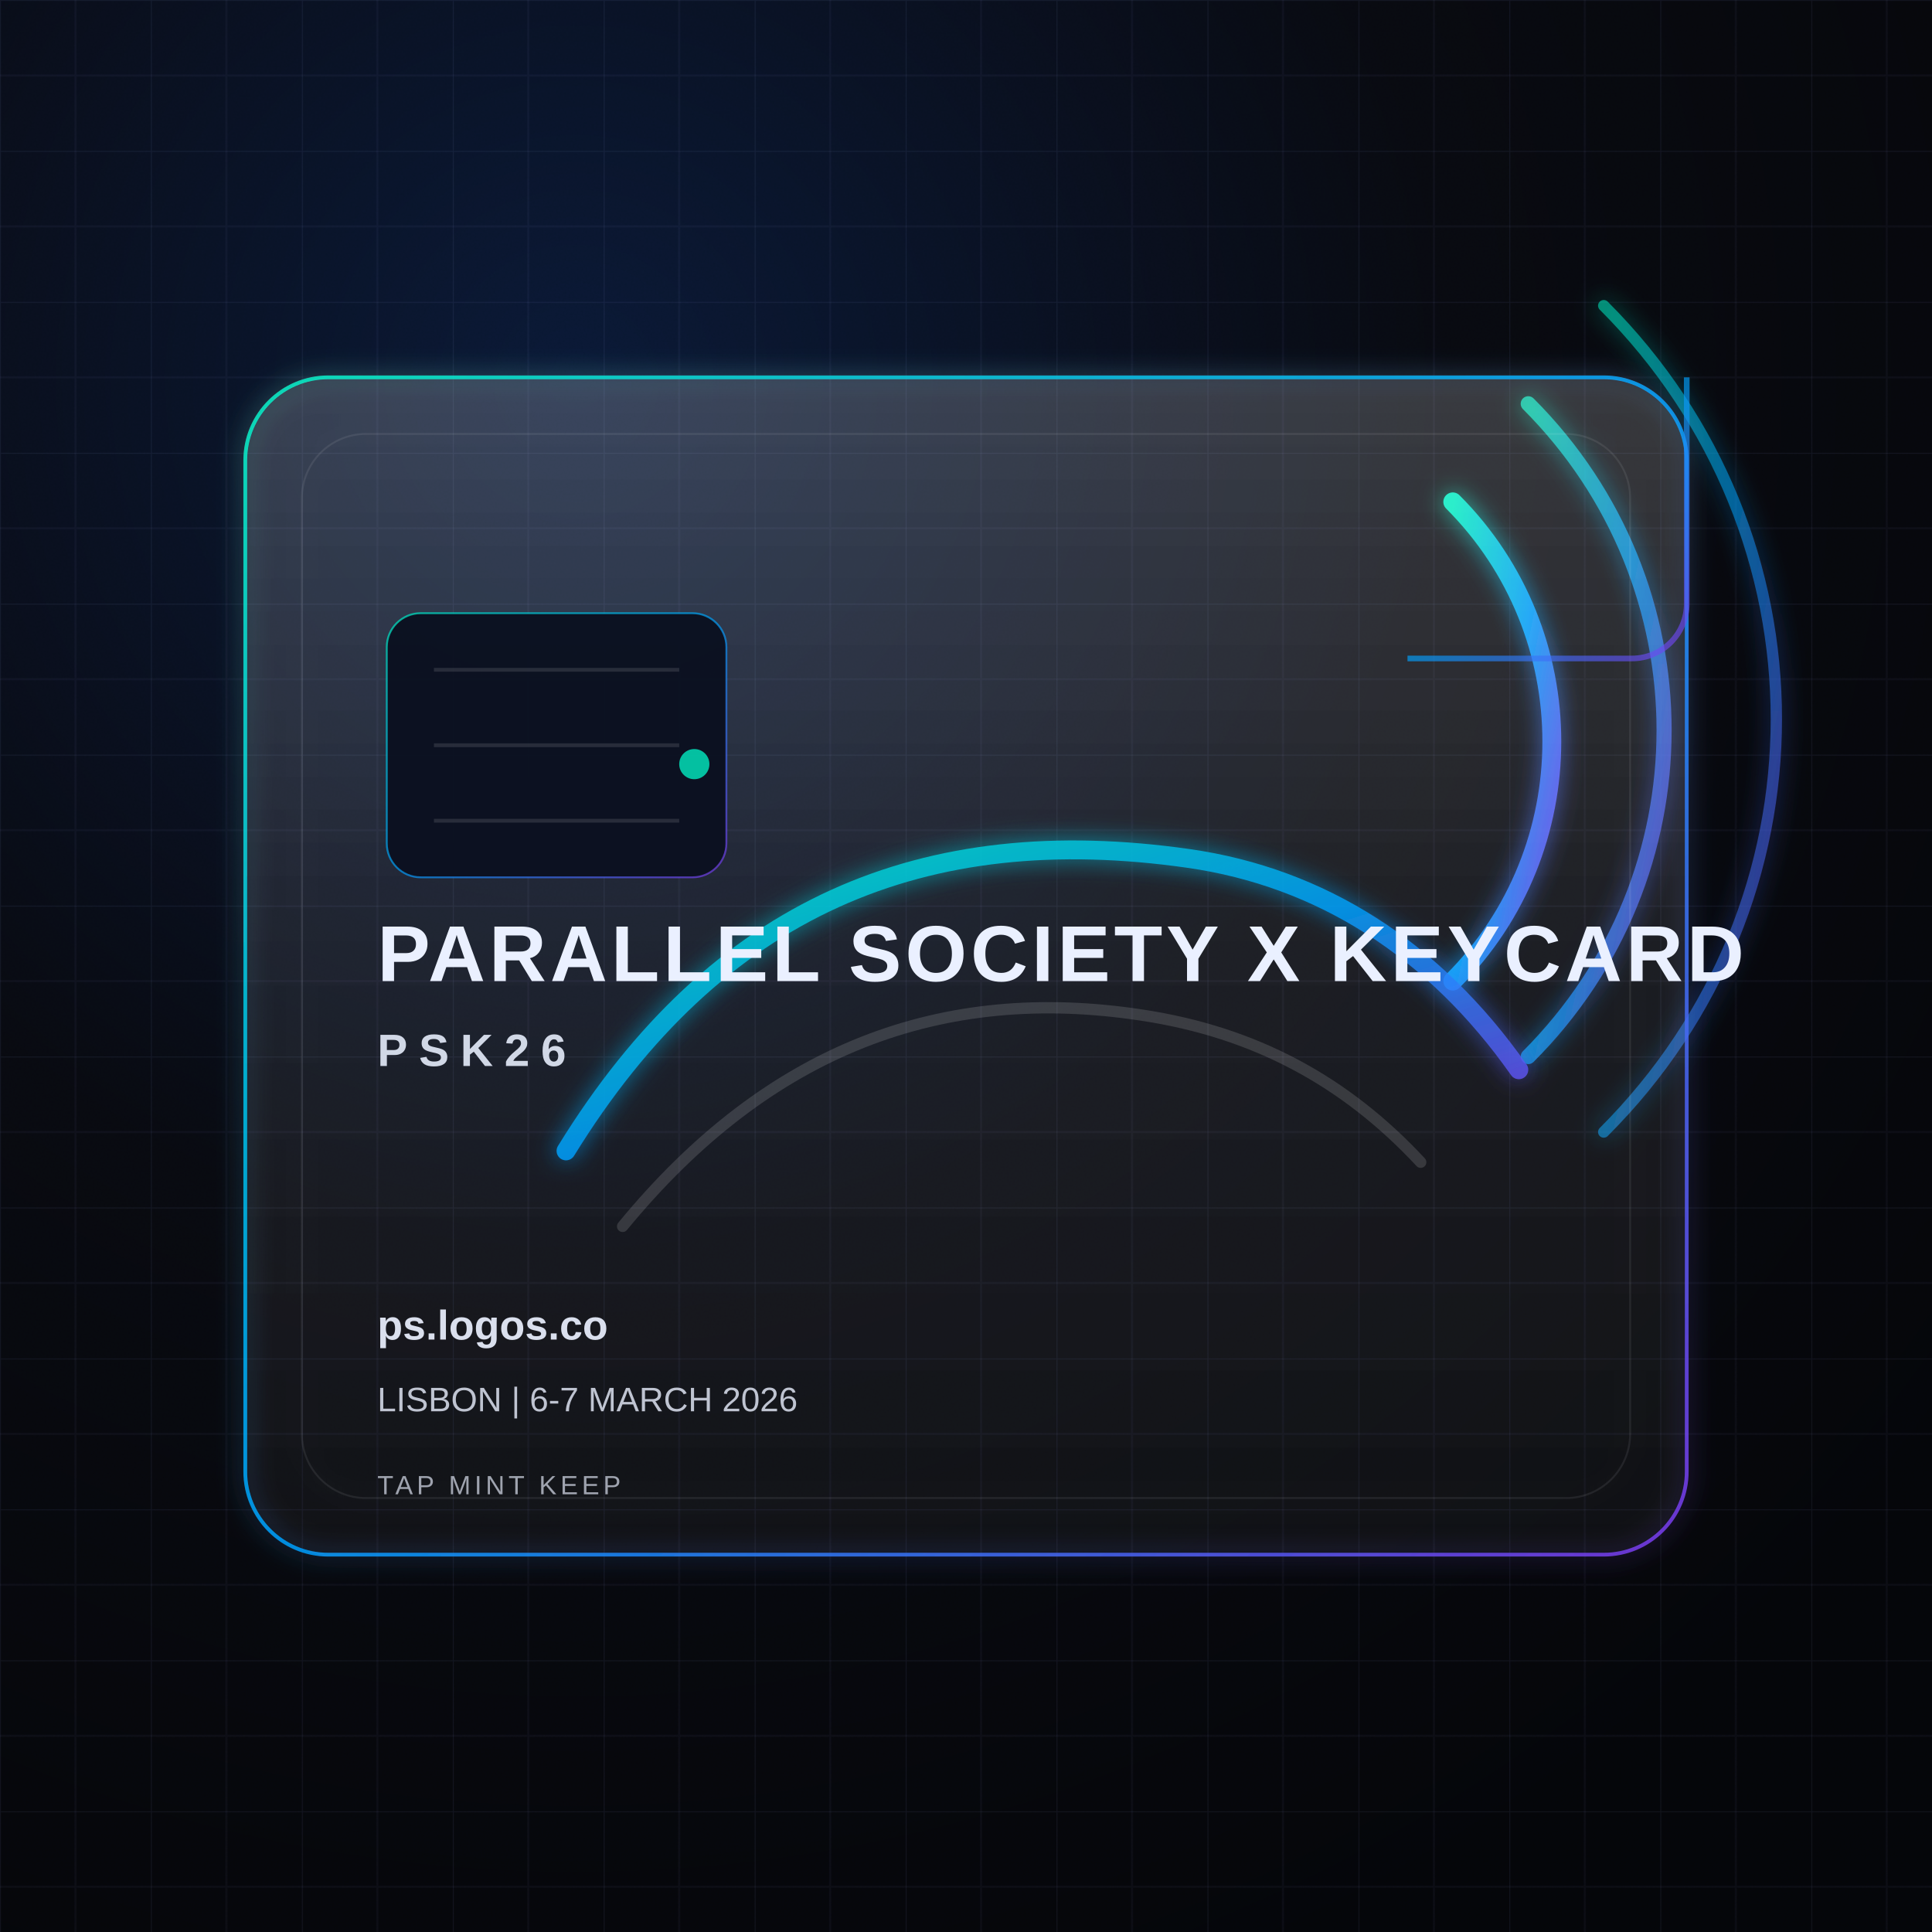
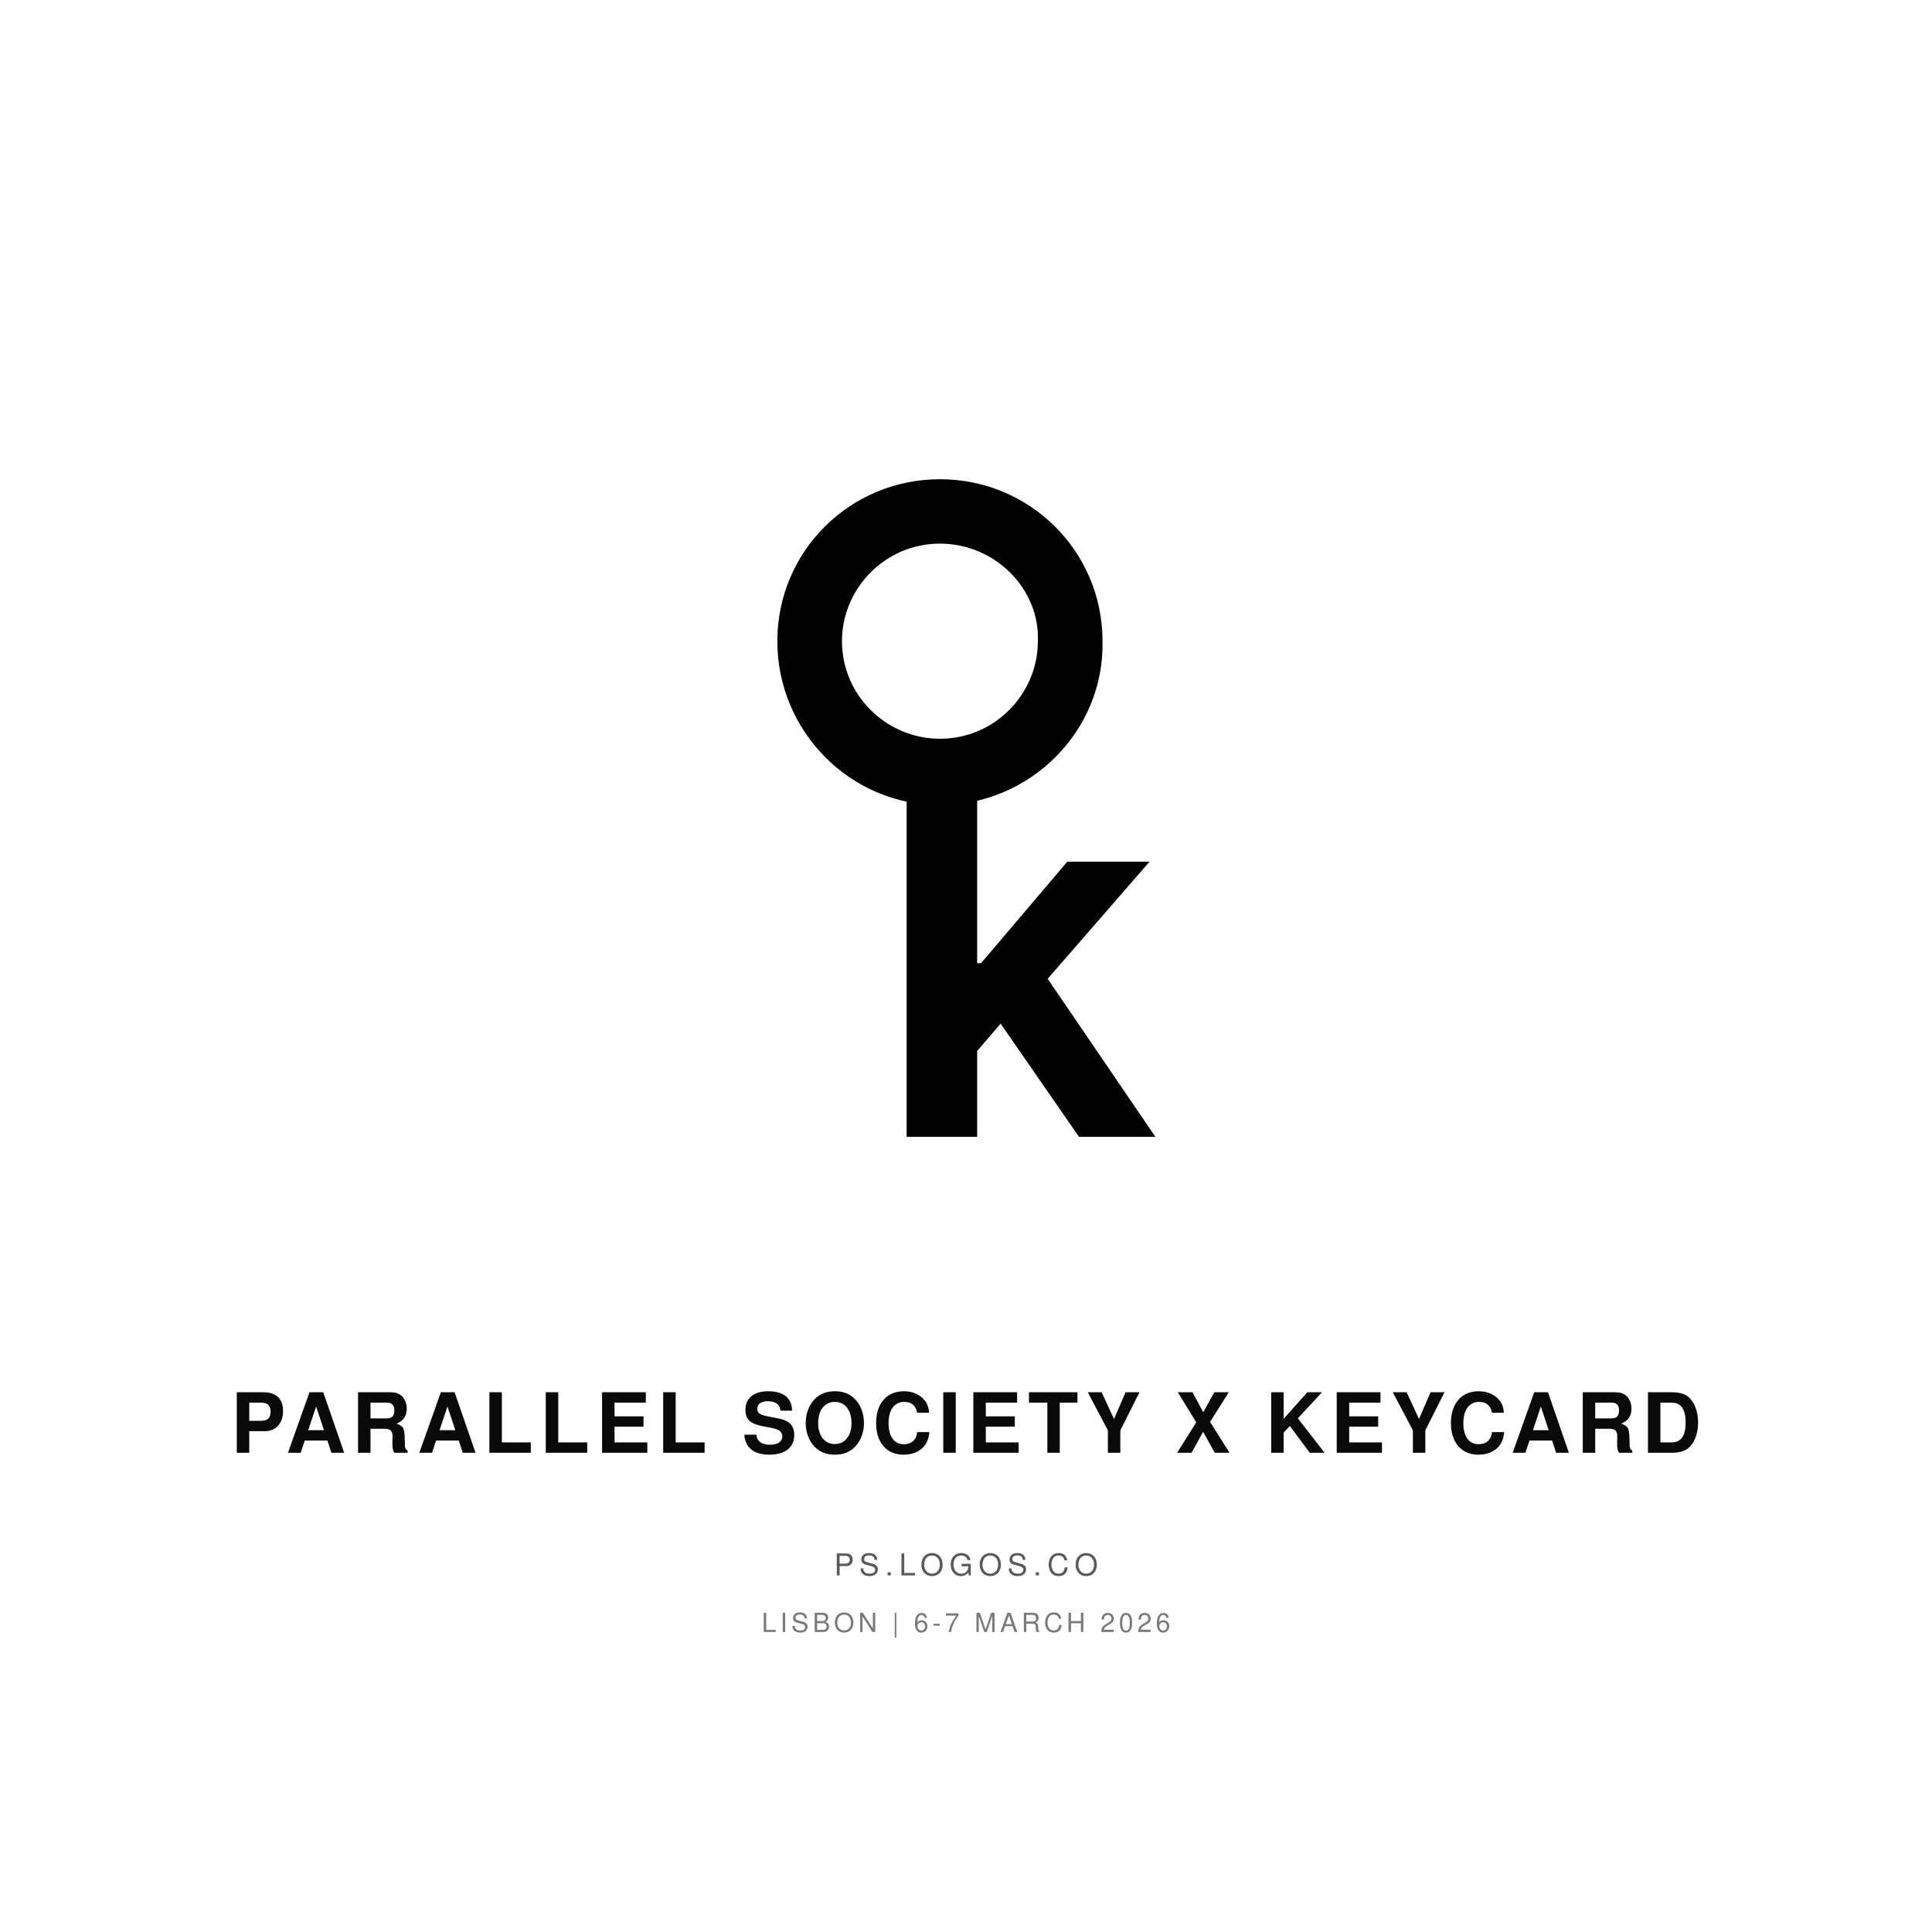
<svg xmlns="http://www.w3.org/2000/svg" width="1024" height="1024" viewBox="0 0 1024 1024">
-   <defs>
-     <radialGradient id="bg" cx="30%" cy="20%" r="90%">
-       <stop offset="0" stop-color="#0B1B3A" />
-       <stop offset="0.5" stop-color="#090B12" />
-       <stop offset="1" stop-color="#05060A" />
-     </radialGradient>
-     <linearGradient id="neon" x1="0" y1="0" x2="1" y2="1">
-       <stop offset="0" stop-color="#00F5C8" />
-       <stop offset="0.5" stop-color="#00A3FF" />
-       <stop offset="1" stop-color="#7C3AED" />
-     </linearGradient>
-     <linearGradient id="glass" x1="0" y1="0" x2="0" y2="1">
-       <stop offset="0" stop-color="#FFFFFF" stop-opacity="0.12" />
-       <stop offset="0.5" stop-color="#FFFFFF" stop-opacity="0.05" />
-       <stop offset="1" stop-color="#FFFFFF" stop-opacity="0.02" />
-     </linearGradient>
-     <pattern id="grid" width="80" height="80" patternUnits="userSpaceOnUse">
-       <path d="M80 0H0V80" fill="none" stroke="#A7B0FF" stroke-opacity="0.08" stroke-width="1" />
-       <path d="M40 0V80M0 40H80" fill="none" stroke="#A7B0FF" stroke-opacity="0.05" stroke-width="1" />
-     </pattern>
-     <filter id="softGlow" x="-30%" y="-30%" width="160%" height="160%">
-       <feGaussianBlur stdDeviation="6" result="b" />
-       <feColorMatrix in="b" type="matrix" values="1 0 0 0 0                 0 1 0 0 0                 0 0 1 0 0                 0 0 0 0.7 0" result="g" />
-       <feMerge>
-         <feMergeNode in="g" />
-         <feMergeNode in="SourceGraphic" />
-       </feMerge>
-     </filter>
-     <filter id="noise" x="-20%" y="-20%" width="140%" height="140%">
-       <feTurbulence type="fractalNoise" baseFrequency="0.9" numOctaves="2" stitchTiles="stitch" />
-       <feColorMatrix type="matrix" values="0 0 0 0 0                 0 0 0 0 0                 0 0 0 0 0                 0 0 0 0.08 0" />
-     </filter>
-   </defs>
-   <rect width="1024" height="1024" fill="url(#bg)" />
-   <rect width="1024" height="1024" fill="url(#grid)" />
-   <rect width="1024" height="1024" filter="url(#noise)" />
-   <g fill="none" stroke="url(#neon)" stroke-linecap="round" filter="url(#softGlow)" opacity="0.95">
-     <path d="M770 520c70-70 70-184 0-254" stroke-width="10" />
-     <path d="M810 560c96-96 96-250 0-346" stroke-width="8" opacity="0.75" />
-     <path d="M850 600c122-122 122-316 0-438" stroke-width="6" opacity="0.55" />
+   <rect width="1024" height="1024" fill="#ffffff" />
+   <g transform="translate(234 150) scale(2)">
+     <path d="M168.949 226.276L148.183 196.282L141.953 203.522V226.276H123.264V121.299H141.953V180.251H142.992L165.834 153.361H187.639L160.643 184.389L189.196 226.276H168.949Z" fill="#010101" />
+     <path d="M132.089 138.36C108.209 138.36 89 118.709 89 94.921C89 71.134 108.209 52 132.089 52C155.97 52 175.179 71.134 175.179 94.921C175.698 118.709 155.97 138.36 132.089 138.36ZM132.089 69.065C117.553 69.065 106.132 80.959 106.132 94.921C106.132 109.401 118.072 120.778 132.089 120.778C146.626 120.778 158.047 108.884 158.047 94.921C158.566 80.959 146.626 69.065 132.089 69.065Z" fill="#010101" />
  </g>
-   <g filter="url(#softGlow)">
-     <rect x="130" y="200" width="764" height="624" rx="44" fill="url(#glass)" stroke="url(#neon)" stroke-opacity="0.85" stroke-width="2" />
-     <rect x="160" y="230" width="704" height="564" rx="34" fill="none" stroke="#FFFFFF" stroke-opacity="0.08" stroke-width="1" />
-   </g>
-   <g opacity="0.95">
-     <rect x="205" y="325" width="180" height="140" rx="18" fill="#0B1020" stroke="url(#neon)" stroke-opacity="0.7" />
-     <path d="M230 355h130M230 395h130M230 435h130" stroke="#FFFFFF" stroke-opacity="0.12" stroke-width="2" />
-     <circle cx="368" cy="405" r="8" fill="#00F5C8" opacity="0.8" />
-   </g>
-   <g>
-     <path d="M300 610c80-130 190-175 330-155 70 10 130 48 175 112" fill="none" stroke="url(#neon)" stroke-width="10" stroke-linecap="round" opacity="0.85" filter="url(#softGlow)" />
-     <path d="M330 650c78-95 170-128 275-112 60 9 108 35 148 78" fill="none" stroke="#FFFFFF" stroke-opacity="0.14" stroke-width="6" stroke-linecap="round" />
-   </g>
-   <g font-family="Space Grotesk, ui-sans-serif, system-ui, -apple-system, Segoe UI, Arial" fill="#EAF0FF">
-     <text x="200" y="520" font-size="42" font-weight="700" letter-spacing="2">PARALLEL SOCIETY X KEYCARD</text>
-     <text x="200" y="565" font-size="24" font-weight="600" opacity="0.88" letter-spacing="6">PSK26</text>
-     <text x="200" y="710" font-size="22" font-weight="600" opacity="0.92">ps.logos.co</text>
-     <text x="200" y="748" font-size="18" opacity="0.8">LISBON | 6-7 MARCH 2026</text>
-     <text x="200" y="792" font-size="14" opacity="0.65" letter-spacing="2">TAP MINT KEEP</text>
-   </g>
-   <path d="M894 200v120c0 16-13 29-29 29H746" fill="none" stroke="url(#neon)" stroke-opacity="0.65" stroke-width="3" />
+   <text x="512" y="770" text-anchor="middle" font-family="Space Grotesk, Futura, Avenir Next, Avenir, Helvetica Neue, Helvetica, Arial, sans-serif" font-size="44" font-weight="700" letter-spacing="3" fill="#0a0a0a">
+     PARALLEL SOCIETY X KEYCARD
+   </text>
+   <text x="512" y="835" text-anchor="middle" font-family="Space Grotesk, Futura, Avenir Next, Avenir, Helvetica Neue, Helvetica, Arial, sans-serif" font-size="16" letter-spacing="3" fill="#5a5a5a">
+     PS.LOGOS.CO
+   </text>
+   <text x="512" y="865" text-anchor="middle" font-family="Space Grotesk, Futura, Avenir Next, Avenir, Helvetica Neue, Helvetica, Arial, sans-serif" font-size="14" letter-spacing="2" fill="#7a7a7a">
+     LISBON | 6-7 MARCH 2026
+   </text>
</svg>
